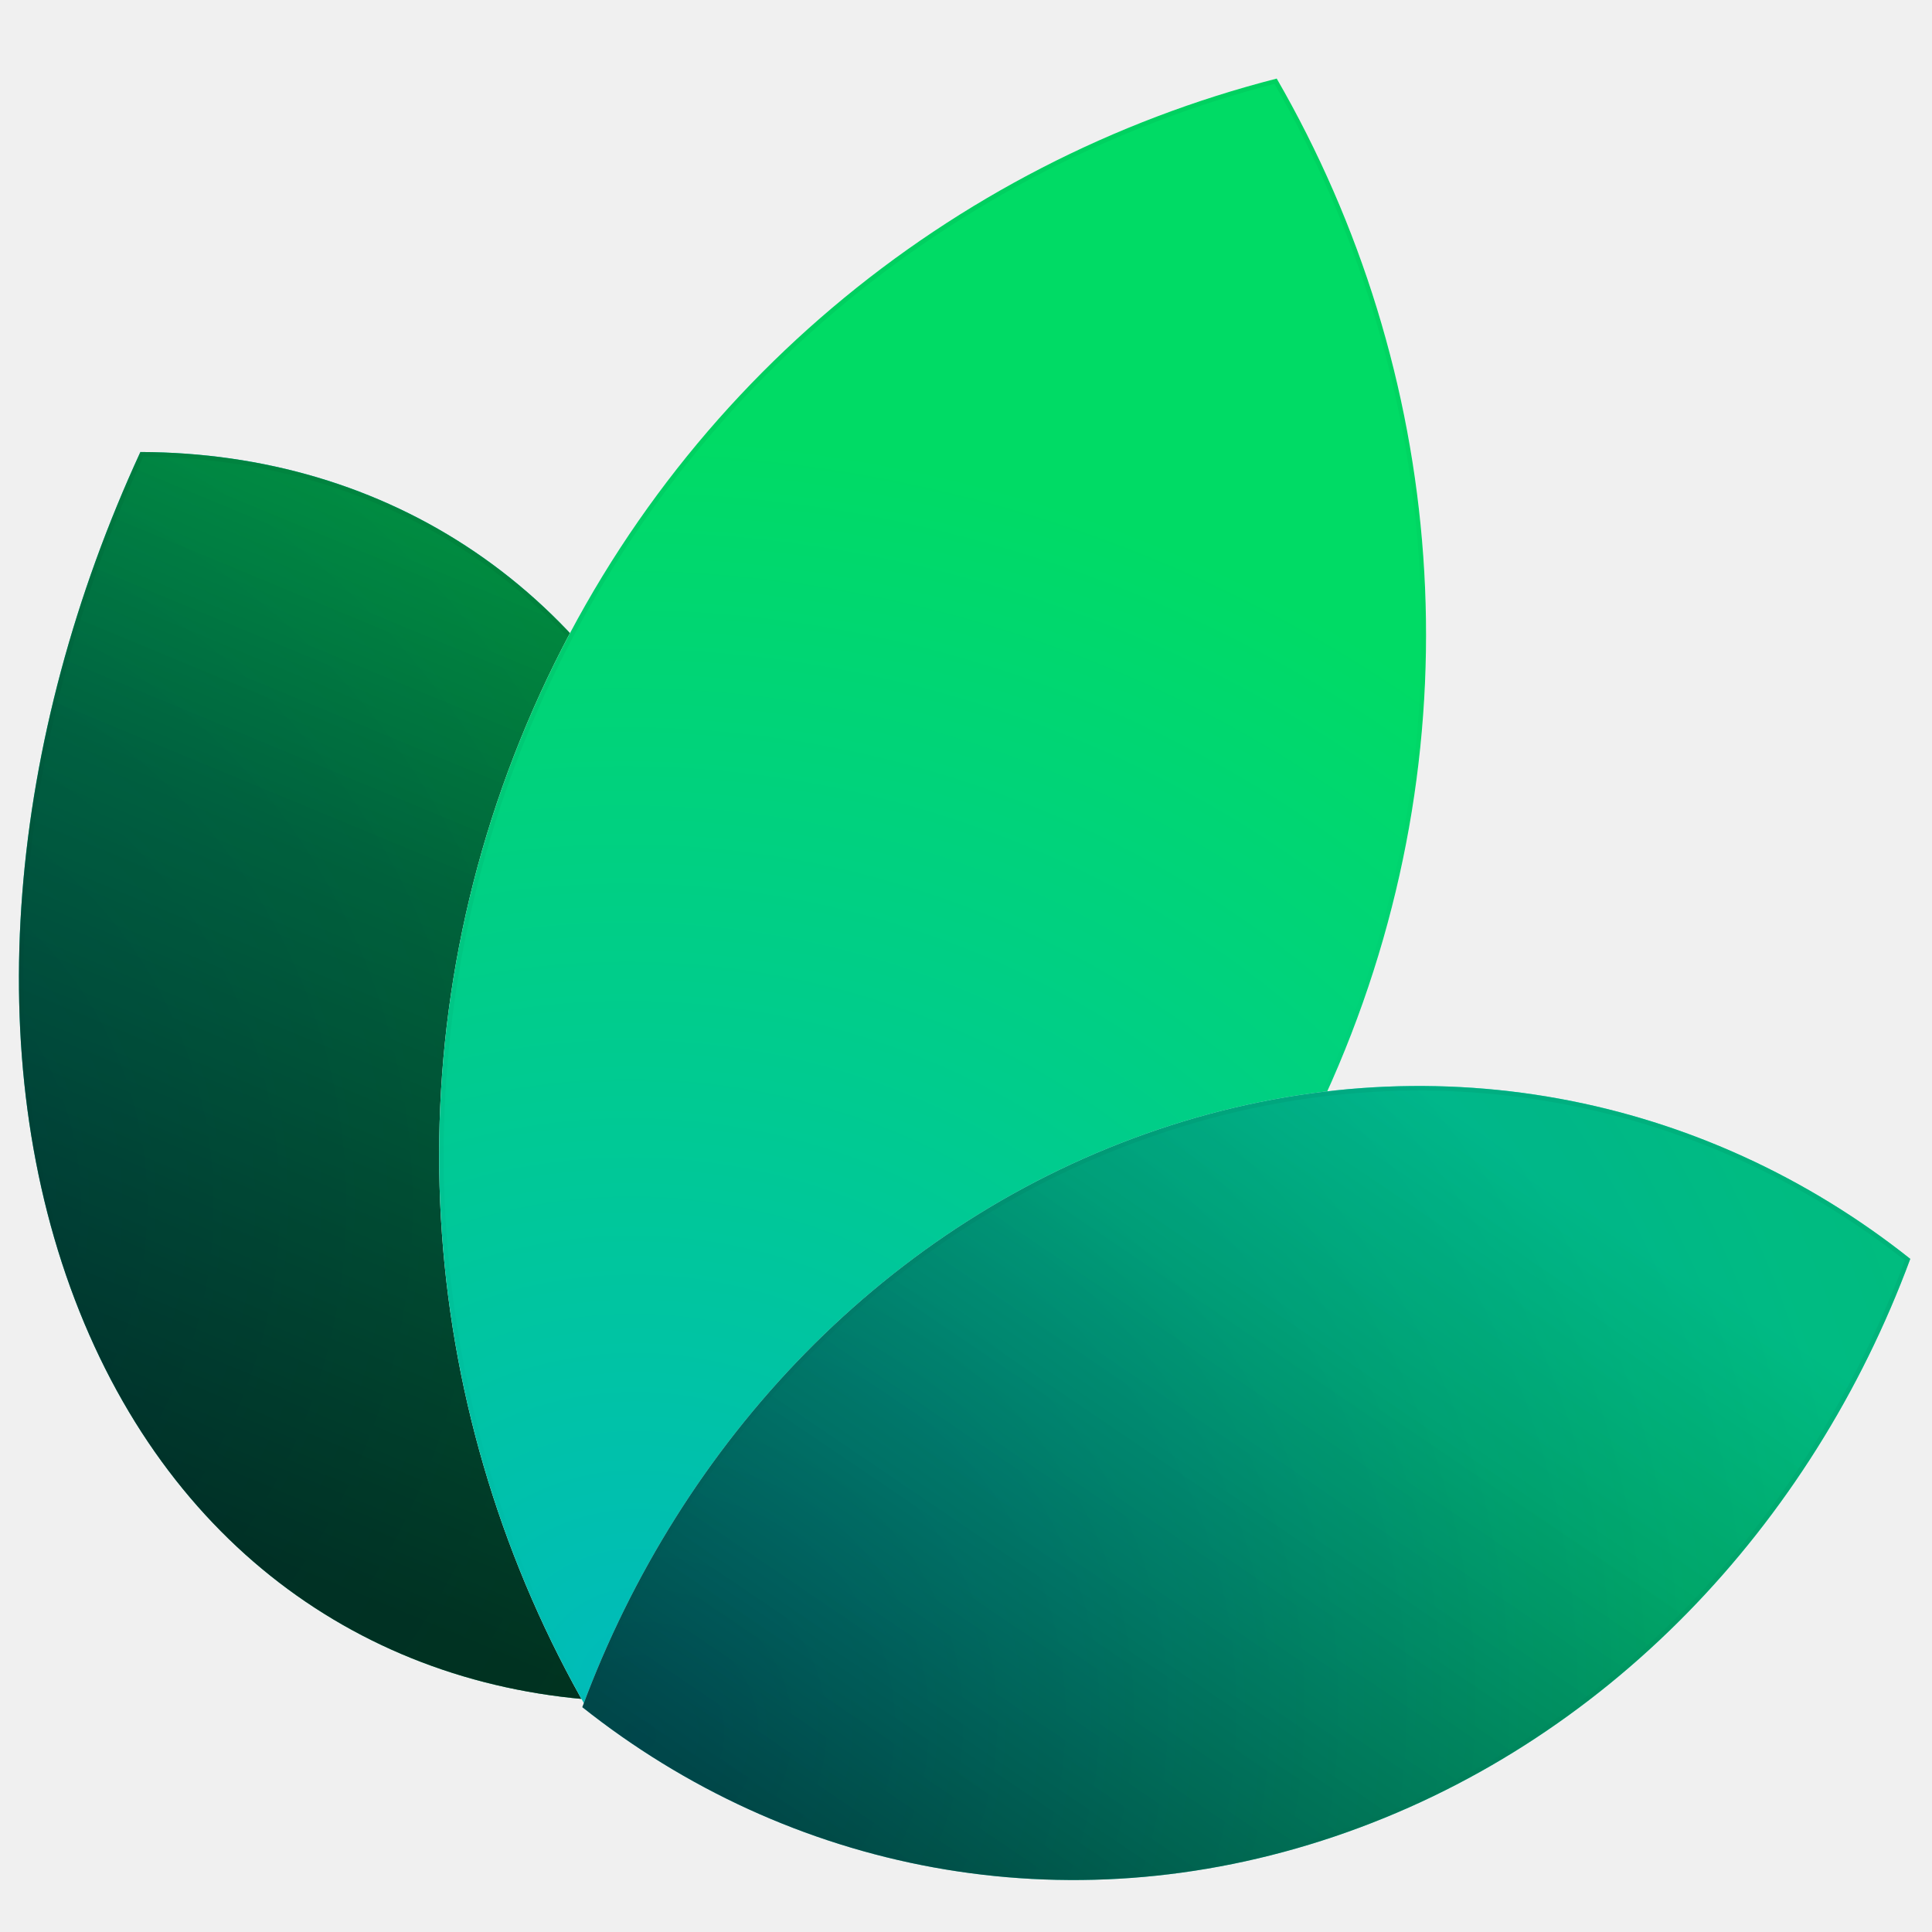
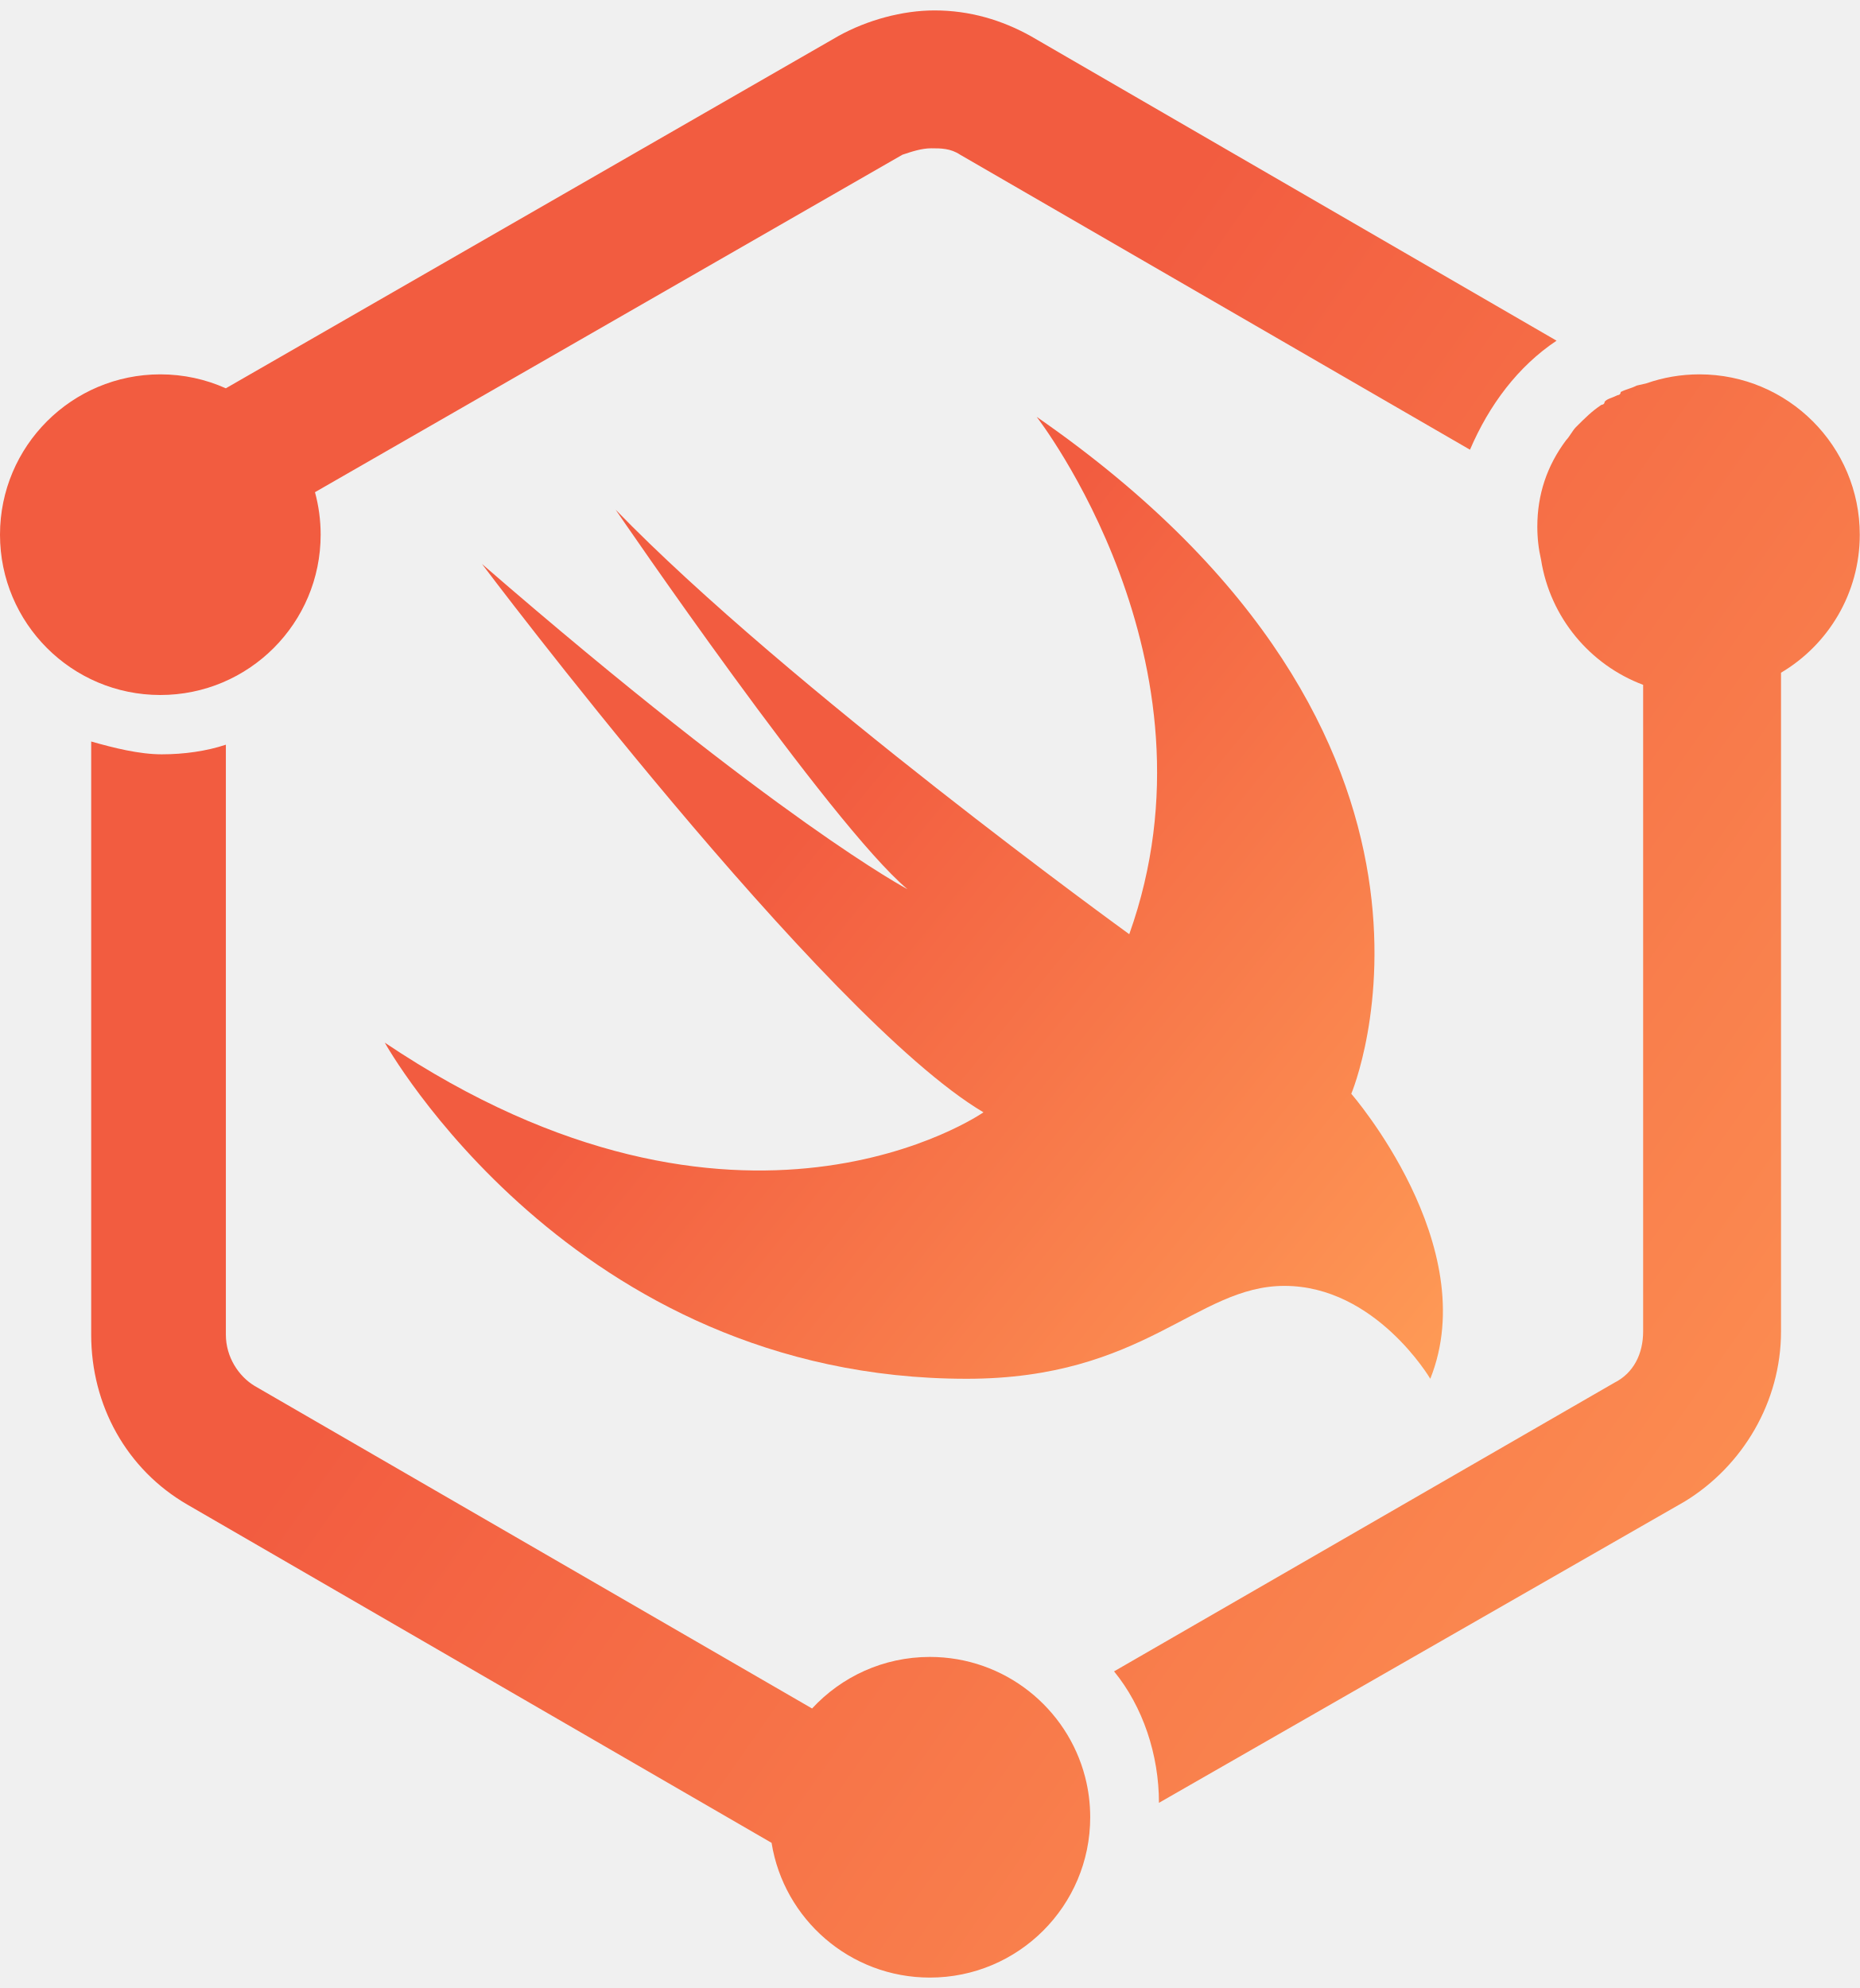
- <svg xmlns="http://www.w3.org/2000/svg" width="24" height="24" viewBox="0 0 24 24" fill="none">
-   <path d="M7.953 21.139C4.896 21.13 2.255 19.458 0.987 16.29C-0.28 13.121 0.109 9.163 1.744 5.615C4.801 5.624 7.442 7.296 8.71 10.465C9.977 13.633 9.588 17.591 7.953 21.139Z" fill="white" />
-   <path d="M7.953 21.139C4.896 21.13 2.255 19.458 0.987 16.29C-0.28 13.121 0.109 9.163 1.744 5.615C4.801 5.624 7.442 7.296 8.71 10.465C9.977 13.633 9.588 17.591 7.953 21.139Z" fill="url(#paint0_radial_101_2703)" />
-   <path d="M7.953 21.139C4.896 21.13 2.255 19.458 0.987 16.29C-0.28 13.121 0.109 9.163 1.744 5.615C4.801 5.624 7.442 7.296 8.71 10.465C9.977 13.633 9.588 17.591 7.953 21.139Z" fill="black" fill-opacity="0.5" style="mix-blend-mode:hard-light" />
-   <path d="M7.953 21.139C4.896 21.13 2.255 19.458 0.987 16.29C-0.28 13.121 0.109 9.163 1.744 5.615C4.801 5.624 7.442 7.296 8.71 10.465C9.977 13.633 9.588 17.591 7.953 21.139Z" fill="url(#paint1_linear_101_2703)" fill-opacity="0.5" style="mix-blend-mode:hard-light" />
-   <path d="M8.684 10.476C9.945 13.63 9.561 17.572 7.935 21.111C4.897 21.096 2.274 19.431 1.013 16.279C-0.248 13.124 0.136 9.182 1.762 5.643C4.8 5.659 7.423 7.324 8.684 10.476Z" stroke="url(#paint2_linear_101_2703)" stroke-opacity="0.05" stroke-width="0.056" />
-   <path d="M7.31 21.257C11.354 20.221 14.884 17.375 16.628 13.236C18.373 9.097 17.945 4.587 15.86 0.976C11.816 2.012 8.287 4.858 6.542 8.998C4.797 13.137 5.225 17.646 7.31 21.257Z" fill="white" />
-   <path d="M7.31 21.257C11.354 20.221 14.884 17.375 16.628 13.236C18.373 9.097 17.945 4.587 15.86 0.976C11.816 2.012 8.287 4.858 6.542 8.998C4.797 13.137 5.225 17.646 7.31 21.257Z" fill="url(#paint3_radial_101_2703)" />
-   <path d="M16.603 13.225C14.864 17.349 11.351 20.187 7.324 21.225C5.253 17.624 4.829 13.132 6.568 9.009C8.306 4.885 11.819 2.047 15.846 1.009C17.918 4.61 18.341 9.101 16.603 13.225Z" stroke="url(#paint4_linear_101_2703)" stroke-opacity="0.05" stroke-width="0.056" />
-   <path d="M7.234 21.207C9.789 23.237 13.21 23.951 16.577 22.814C19.944 21.677 22.506 18.945 23.73 15.638C21.175 13.608 17.754 12.894 14.387 14.031C11.02 15.168 8.458 17.901 7.234 21.207Z" fill="white" />
-   <path d="M7.234 21.207C9.789 23.237 13.21 23.951 16.577 22.814C19.944 21.677 22.506 18.945 23.73 15.638C21.175 13.608 17.754 12.894 14.387 14.031C11.02 15.168 8.458 17.901 7.234 21.207Z" fill="url(#paint5_radial_101_2703)" />
-   <path d="M7.234 21.207C9.789 23.237 13.21 23.951 16.577 22.814C19.944 21.677 22.506 18.945 23.73 15.638C21.175 13.608 17.754 12.894 14.387 14.031C11.02 15.168 8.458 17.901 7.234 21.207Z" fill="black" fill-opacity="0.2" style="mix-blend-mode:hard-light" />
-   <path d="M7.234 21.207C9.789 23.237 13.21 23.951 16.577 22.814C19.944 21.677 22.506 18.945 23.73 15.638C21.175 13.608 17.754 12.894 14.387 14.031C11.02 15.168 8.458 17.901 7.234 21.207Z" fill="url(#paint6_linear_101_2703)" fill-opacity="0.5" style="mix-blend-mode:hard-light" />
-   <path d="M16.568 22.787C13.218 23.918 9.814 23.212 7.267 21.198C8.492 17.907 11.044 15.189 14.396 14.058C17.747 12.927 21.15 13.633 23.697 15.648C22.472 18.938 19.92 21.656 16.568 22.787Z" stroke="url(#paint7_linear_101_2703)" stroke-opacity="0.05" stroke-width="0.056" />
+ <svg xmlns="http://www.w3.org/2000/svg" width="58" height="62" viewBox="0 0 58 62" fill="none">
+   <g id="logos/swift">
+     <path id="Vector" d="M32.33 13C46.833 23.048 42.142 34.112 42.142 34.112C42.142 34.112 46.266 38.847 44.606 43C44.606 43 42.902 40.103 40.056 40.103C37.308 40.103 35.694 43 30.15 43C17.828 43 12 32.517 12 32.517C23.096 39.971 30.671 34.69 30.671 34.69C25.666 31.725 15.031 17.588 15.031 17.588C24.3 25.624 28.302 27.732 28.302 27.732C25.907 25.724 19.2 15.897 19.2 15.897C24.567 21.431 35.218 29.135 35.218 29.135C38.26 20.618 32.33 13 32.33 13Z" fill="url(#paint0_linear)" />
+     <path id="Union" fill-rule="evenodd" clip-rule="evenodd" d="M5 11.675C5.728 11.675 6.419 11.831 7.043 12.11L26.144 1.125C27.044 0.625 28.144 0.325 29.144 0.325C30.244 0.325 31.244 0.625 32.144 1.125L48.544 10.625C47.344 11.425 46.444 12.625 45.844 14.025L29.944 4.825C29.644 4.625 29.344 4.625 29.044 4.625H29.044C28.744 4.625 28.444 4.725 28.144 4.825L9.823 15.35C9.938 15.772 10 16.216 10 16.675C10 19.436 7.761 21.675 5 21.675C2.239 21.675 0 19.436 0 16.675C0 13.914 2.239 11.675 5 11.675ZM51.349 11.954C51.866 11.773 52.422 11.675 53 11.675C55.761 11.675 58 13.914 58 16.675C58 18.508 57.014 20.11 55.544 20.98V41.525C55.544 43.725 54.344 45.725 52.544 46.825L36.144 56.225C36.144 54.725 35.644 53.225 34.744 52.125L50.344 43.125C50.944 42.825 51.244 42.225 51.244 41.525V21.358C49.585 20.735 48.344 19.256 48.061 17.459C47.984 17.128 47.944 16.782 47.944 16.425C47.944 15.425 48.244 14.525 48.844 13.725C48.894 13.675 48.944 13.6 48.994 13.525C49.044 13.45 49.094 13.375 49.144 13.325C49.444 13.025 49.644 12.825 49.944 12.625C49.944 12.625 50.044 12.625 50.044 12.525C50.106 12.463 50.167 12.44 50.253 12.407C50.306 12.387 50.367 12.363 50.444 12.325C50.444 12.325 50.544 12.325 50.544 12.225C50.644 12.175 50.719 12.15 50.794 12.125C50.869 12.1 50.944 12.075 51.044 12.025C51.14 12.001 51.242 11.977 51.349 11.954ZM33.844 55.431C33.946 55.828 34 56.245 34 56.675C34 59.437 31.761 61.675 29 61.675C26.51 61.675 24.445 59.855 24.063 57.473L5.844 46.925C3.944 45.825 2.844 43.825 2.844 41.625V23.125C3.544 23.325 4.344 23.525 5.044 23.525C5.744 23.525 6.444 23.425 7.044 23.225V41.625C7.044 42.325 7.444 42.925 7.944 43.225L25.326 53.283C26.24 52.294 27.548 51.675 29 51.675C31.329 51.675 33.286 53.267 33.842 55.423L33.844 55.425L33.844 55.425V55.431Z" fill="url(#paint1_linear)" />
+   </g>
  <defs>
-     <radialGradient id="paint0_radial_101_2703" cx="0" cy="0" r="1" gradientUnits="userSpaceOnUse" gradientTransform="translate(-3.00503 15.023) rotate(-10.029) scale(17.9572 17.784)">
-       <stop stop-color="#00B0BB" />
-       <stop offset="1" stop-color="#00DB65" />
-     </radialGradient>
-     <linearGradient id="paint1_linear_101_2703" x1="7.39" y1="4.813" x2="1.63" y2="18.689" gradientUnits="userSpaceOnUse">
-       <stop stop-color="#18E299" />
-       <stop offset="1" />
+     <linearGradient id="paint0_linear" x1="25" y1="25.5" x2="46.5" y2="43" gradientUnits="userSpaceOnUse">
+       <stop stop-color="#F25C40" />
+       <stop offset="1" stop-color="#FF9E57" />
    </linearGradient>
-     <linearGradient id="paint2_linear_101_2703" x1="7.948" y1="8.016" x2="1.761" y2="18.746" gradientUnits="userSpaceOnUse">
-       <stop />
-       <stop offset="1" stop-opacity="0" />
-     </linearGradient>
-     <radialGradient id="paint3_radial_101_2703" cx="0" cy="0" r="1" gradientUnits="userSpaceOnUse" gradientTransform="translate(8.11404 20.8822) rotate(-75.7542) scale(21.6246 23.7772)">
-       <stop stop-color="#00BBBB" />
-       <stop offset="0.713" stop-color="#00DB65" />
-     </radialGradient>
-     <linearGradient id="paint4_linear_101_2703" x1="7.602" y1="5.871" x2="15.556" y2="16.372" gradientUnits="userSpaceOnUse">
-       <stop />
-       <stop offset="1" stop-opacity="0" />
-     </linearGradient>
-     <radialGradient id="paint5_radial_101_2703" cx="0" cy="0" r="1" gradientUnits="userSpaceOnUse" gradientTransform="translate(7.84537 21.5181) rotate(-20.3525) scale(18.5603 17.32)">
-       <stop stop-color="#00B0BB" />
-       <stop offset="1" stop-color="#00DB65" />
-     </radialGradient>
-     <linearGradient id="paint6_linear_101_2703" x1="16.808" y1="13.007" x2="10.041" y2="22.994" gradientUnits="userSpaceOnUse">
-       <stop stop-color="#00B1BC" />
-       <stop offset="1" />
-     </linearGradient>
-     <linearGradient id="paint7_linear_101_2703" x1="16.808" y1="13.007" x2="14.169" y2="23.841" gradientUnits="userSpaceOnUse">
-       <stop />
-       <stop offset="1" stop-opacity="0" />
+     <linearGradient id="paint1_linear" x1="22.849" y1="25.887" x2="65.029" y2="55.395" gradientUnits="userSpaceOnUse">
+       <stop stop-color="#F25C40" />
+       <stop offset="1" stop-color="#FF9E57" />
    </linearGradient>
  </defs>
</svg>
